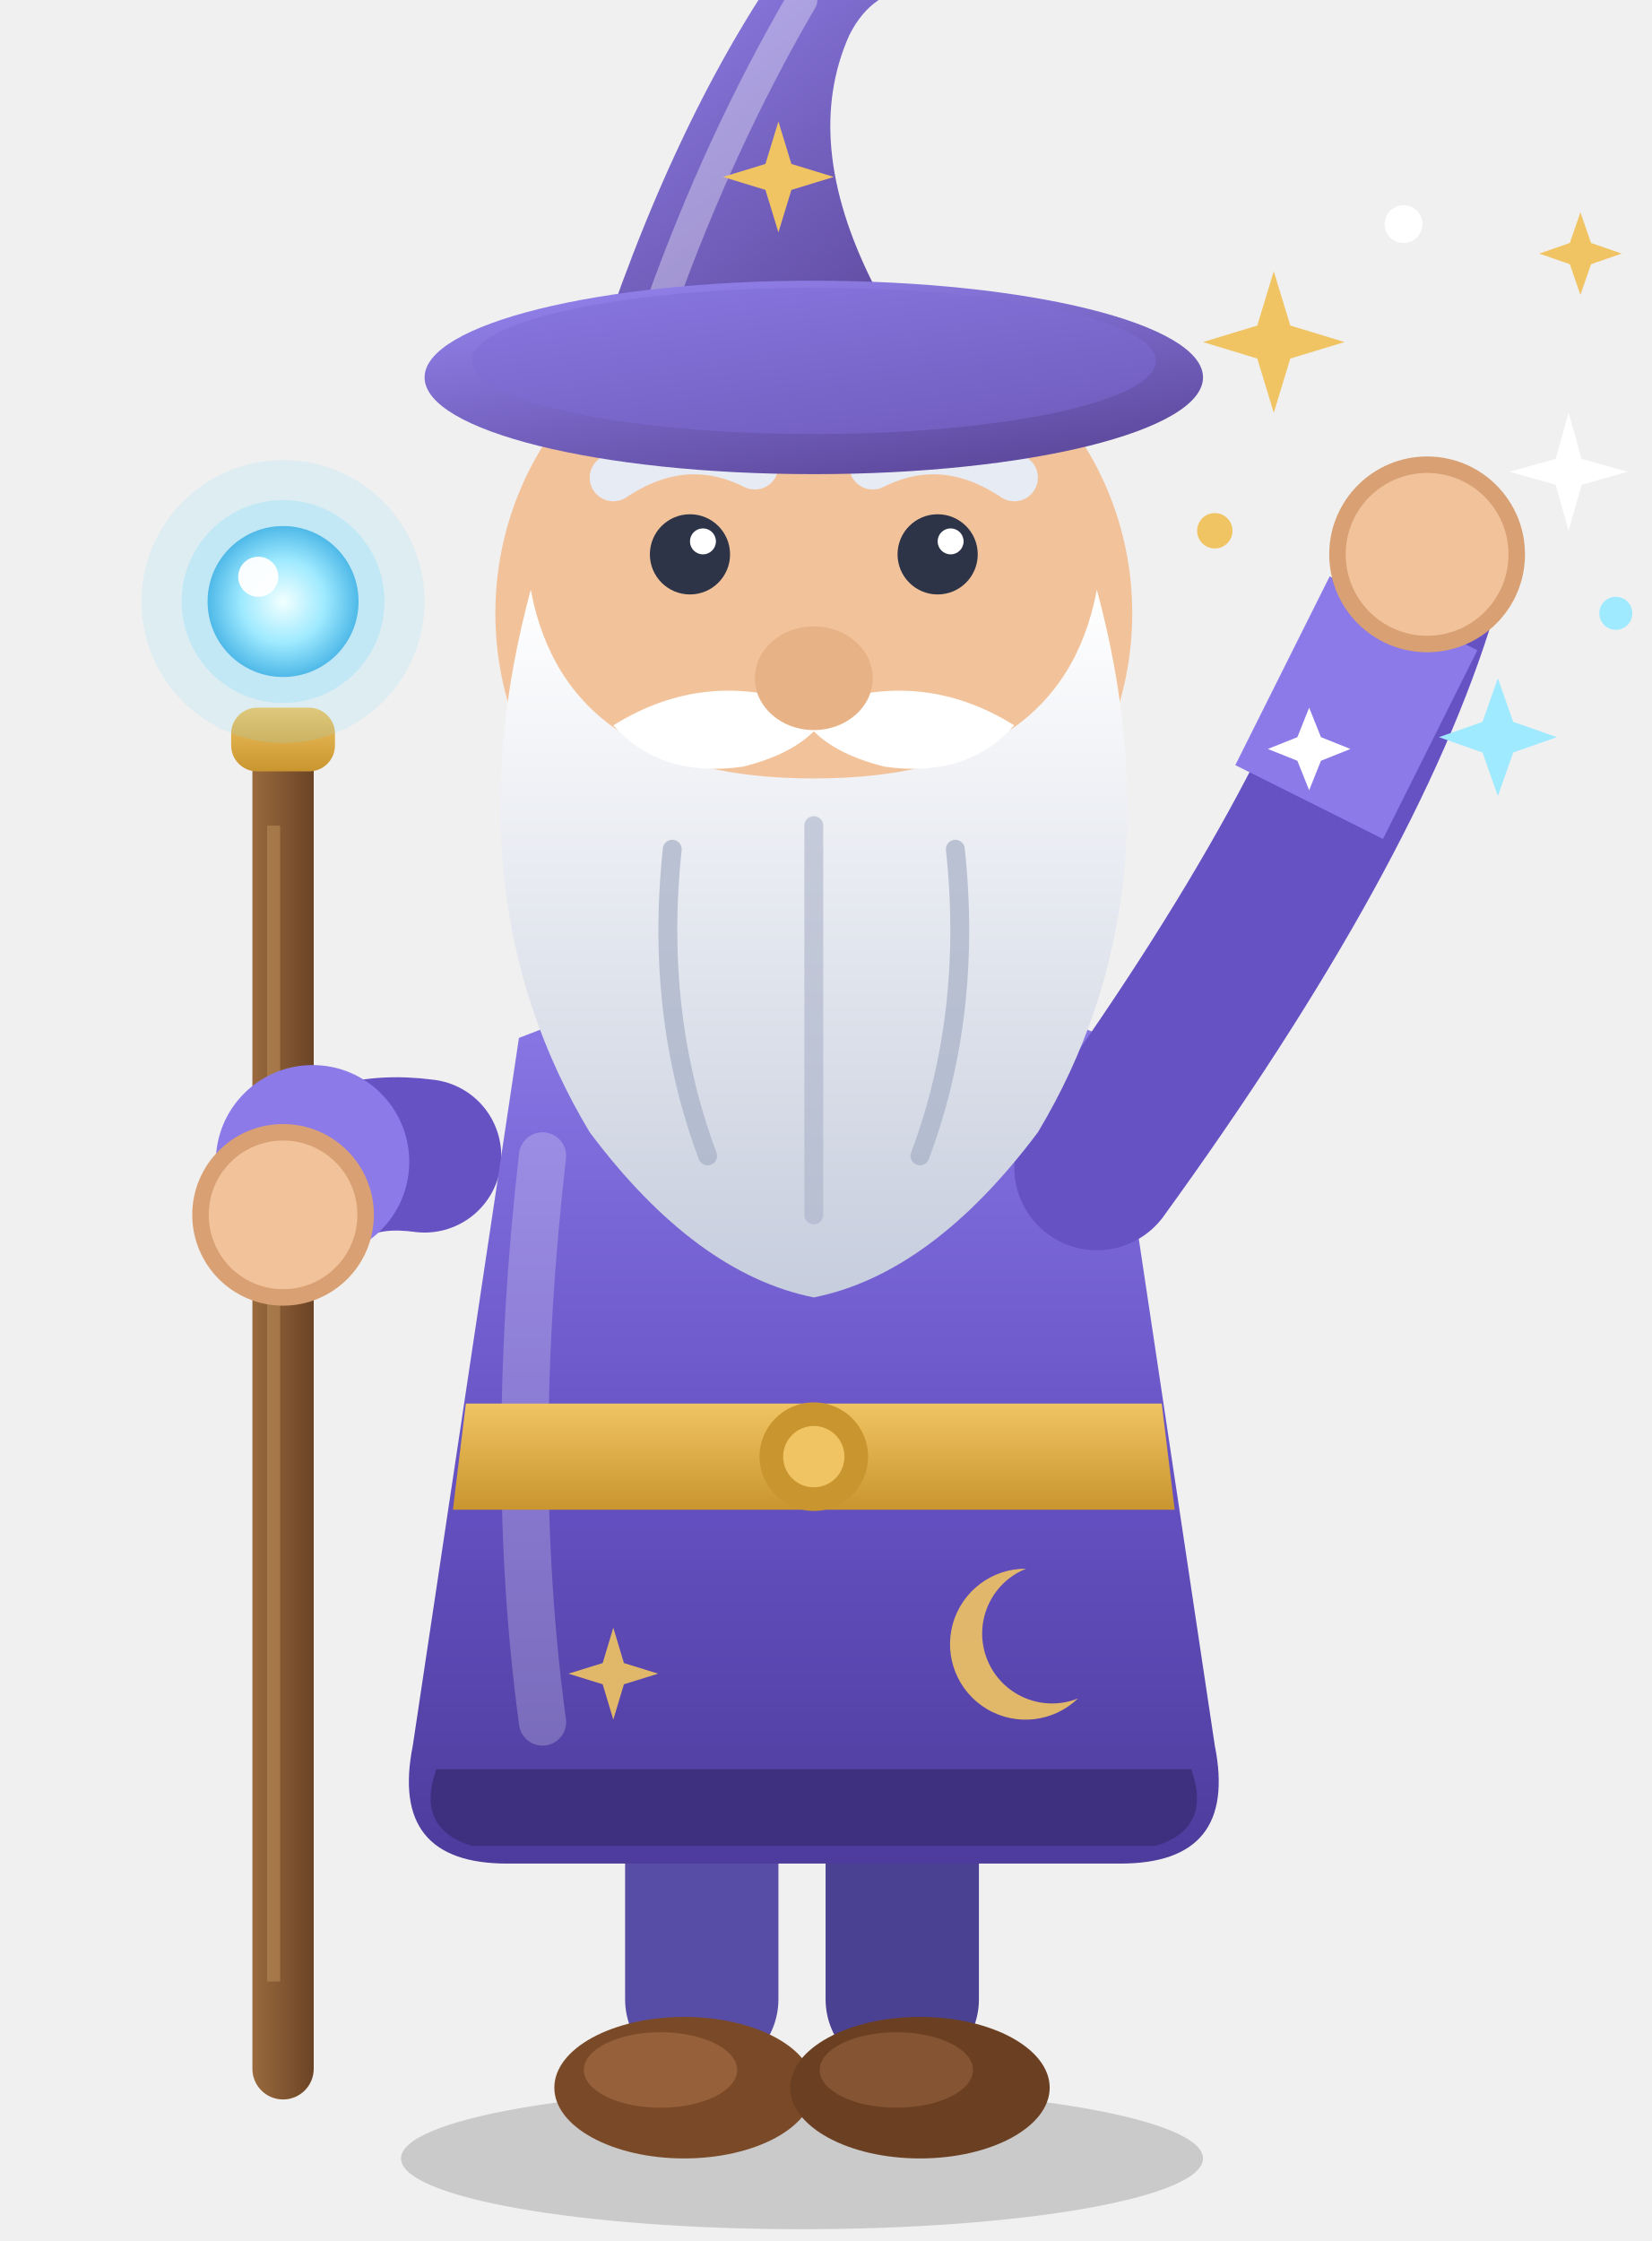
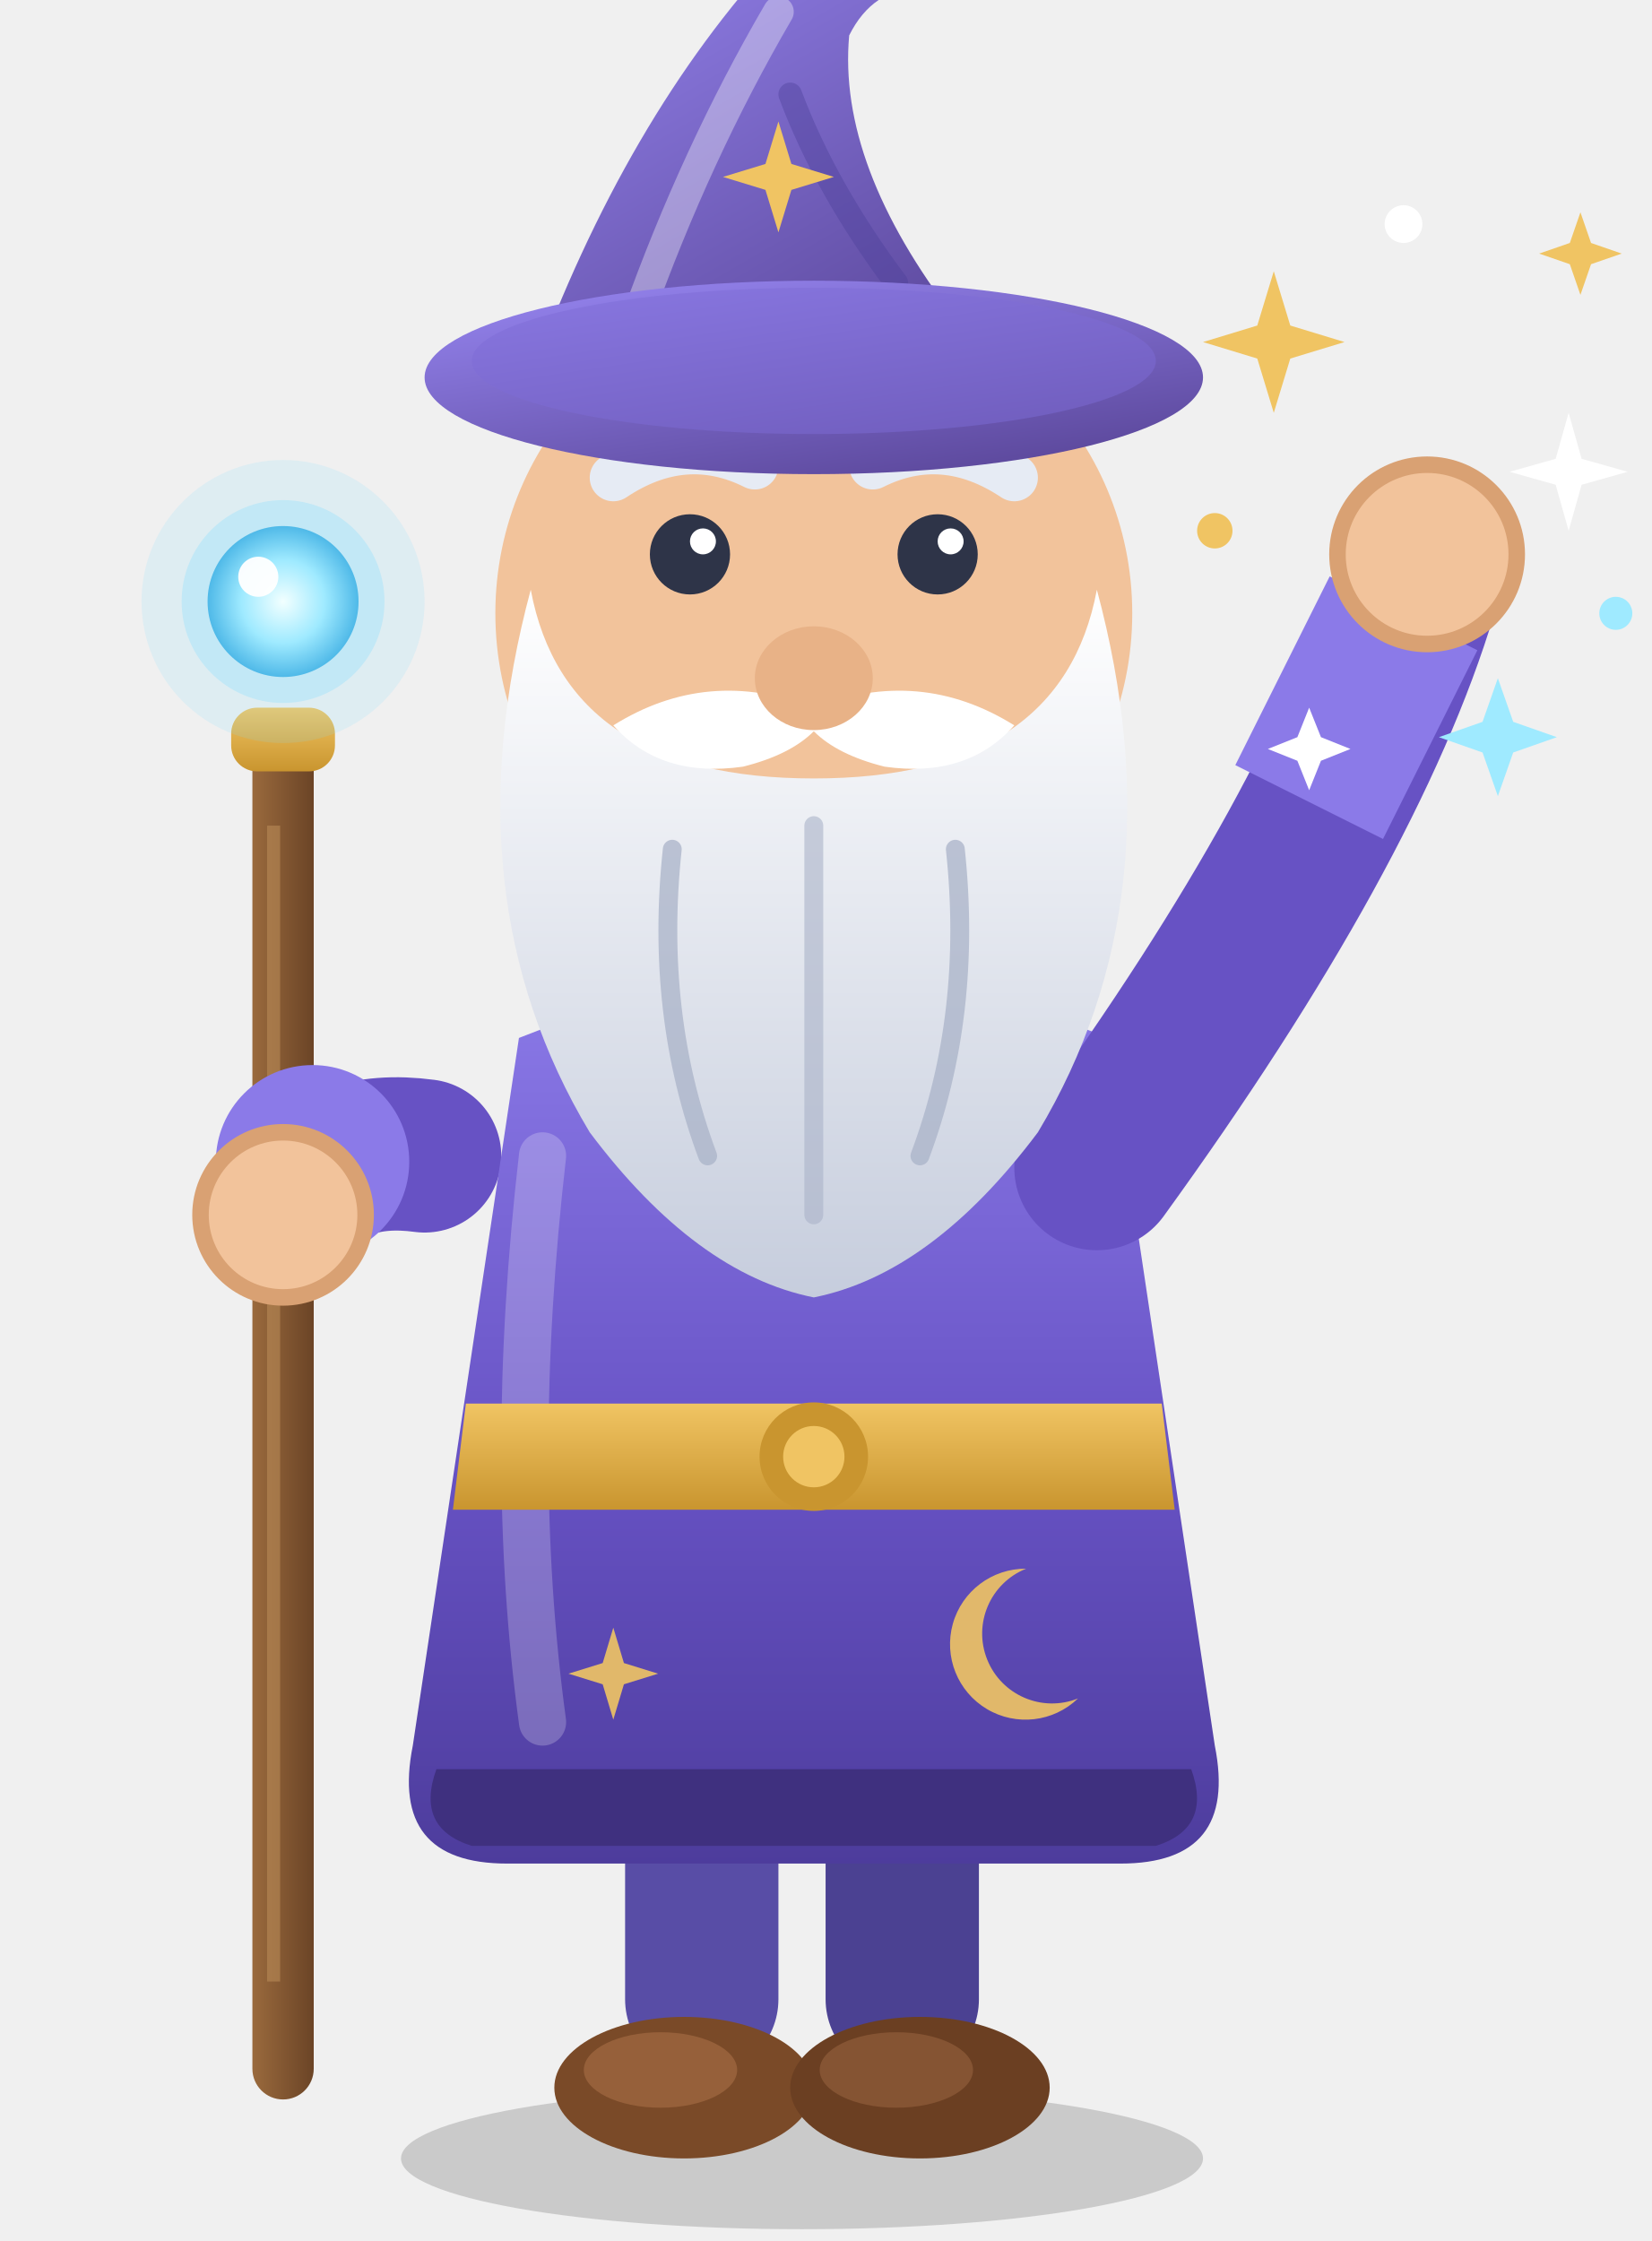
<svg xmlns="http://www.w3.org/2000/svg" viewBox="0 0 140 190" width="140" height="190">
  <defs>
    <linearGradient id="wizRobe" x1="0" y1="0" x2="0" y2="1">
      <stop offset="0" stop-color="#8b7ae8" />
      <stop offset="0.55" stop-color="#6752c4" />
      <stop offset="1" stop-color="#4d3c9c" />
    </linearGradient>
    <linearGradient id="wizHat" x1="0.2" y1="0" x2="0.8" y2="1">
      <stop offset="0" stop-color="#9382ec" />
      <stop offset="1" stop-color="#5a4699" />
    </linearGradient>
    <linearGradient id="wizBeard" x1="0" y1="0" x2="0" y2="1">
      <stop offset="0" stop-color="#ffffff" />
      <stop offset="1" stop-color="#c6cddd" />
    </linearGradient>
    <linearGradient id="wizGold" x1="0" y1="0" x2="0" y2="1">
      <stop offset="0" stop-color="#f0c463" />
      <stop offset="1" stop-color="#c9952f" />
    </linearGradient>
    <linearGradient id="wizWood" x1="0" y1="0" x2="1" y2="0">
      <stop offset="0" stop-color="#9a6a3d" />
      <stop offset="1" stop-color="#6b4426" />
    </linearGradient>
    <radialGradient id="wizOrbFill">
      <stop offset="0" stop-color="#f2ffff" />
      <stop offset="0.55" stop-color="#9feaff" />
      <stop offset="1" stop-color="#4fb9e8" />
    </radialGradient>
  </defs>
  <ellipse cx="68" cy="183" rx="34" ry="6" fill="#000000" opacity="0.16" />
  <g id="leg-left">
    <rect x="53" y="146" width="13" height="30" rx="6.5" fill="#584da6" />
    <ellipse cx="58" cy="177" rx="11" ry="6" fill="#7a4a28" />
    <ellipse cx="56" cy="175.5" rx="6.5" ry="3.2" fill="#96603a" />
  </g>
  <g id="leg-right">
    <rect x="70" y="146" width="13" height="30" rx="6.5" fill="#4b4192" />
    <ellipse cx="78" cy="177" rx="11" ry="6" fill="#6b3f22" />
    <ellipse cx="76" cy="175.5" rx="6.5" ry="3.2" fill="#855433" />
  </g>
  <g id="arm-rest">
    <path d="M36 98 Q28.5 97 25 102" stroke="#6752c4" stroke-width="13" stroke-linecap="round" fill="none" />
    <rect x="21.4" y="62" width="5.2" height="116" rx="2.6" fill="url(#wizWood)" />
    <line x1="23.2" y1="70" x2="23.2" y2="168" stroke="#b98b57" stroke-width="1.1" opacity="0.6" />
    <rect x="19.6" y="60" width="8.8" height="5.4" rx="2.2" fill="url(#wizGold)" />
    <g id="orb">
      <circle cx="24" cy="51" r="12" fill="#7fdcff" opacity="0.16" />
      <circle cx="24" cy="51" r="8.6" fill="#7fdcff" opacity="0.3" />
      <circle cx="24" cy="51" r="6.4" fill="url(#wizOrbFill)" />
      <circle cx="21.9" cy="48.9" r="1.7" fill="#ffffff" opacity="0.95" />
    </g>
    <circle cx="26.5" cy="98.5" r="8.2" fill="#8b7ae8" />
    <circle cx="24" cy="103" r="7" fill="#f2c39b" />
    <circle cx="24" cy="103" r="7" fill="none" stroke="#d9a173" stroke-width="1.4" />
  </g>
  <g id="body">
    <path d="M44 88 Q69 78 94 88 L103 148 Q105 158 95 158 L43 158 Q33 158 35 148 Z" fill="url(#wizRobe)" />
    <path d="M46 98 Q43 124 46 146" stroke="#ffffff" stroke-width="4" stroke-linecap="round" fill="none" opacity="0.22" />
    <path d="M37 150 L101 150 Q102.8 155 98 156.5 L40 156.5 Q35.2 155 37 150 Z" fill="#3f307f" />
    <path d="M39.5 119 L98.5 119 L99.6 128 L38.4 128 Z" fill="url(#wizGold)" />
    <circle cx="69" cy="123.5" r="4.6" fill="#c9952f" />
    <circle cx="69" cy="123.5" r="2.6" fill="#f0c463" />
    <path d="M52 138 L52.9 141 L55.8 141.9 L52.9 142.8 L52 145.8 L51.1 142.8 L48.2 141.9 L51.1 141 Z" fill="#f0c463" opacity="0.9" />
    <path d="M87 133 a6.4 6.4 0 1 0 4.4 11 a5.2 5.2 0 1 1 -4.4 -11 Z" fill="#f0c463" opacity="0.9" />
  </g>
  <g id="arm-wave">
    <path d="M93 99 Q114 70 120 50" stroke="#6752c4" stroke-width="14" stroke-linecap="round" fill="none" />
    <path d="M111 68 Q116 58 119 52" stroke="#8b7ae8" stroke-width="14" stroke-linecap="butt" fill="none" />
    <circle cx="121" cy="47" r="7.6" fill="#f2c39b" />
    <circle cx="121" cy="47" r="7.6" fill="none" stroke="#d9a173" stroke-width="1.4" />
  </g>
  <g id="head">
    <circle cx="69" cy="52" r="27" fill="#f2c39b" />
    <g id="beard">
      <path d="M45 50 Q38 76 50 96 Q59 108 69 110 Q79 108 88 96 Q100 76 93 50 Q90 66 69 66 Q48 66 45 50 Z" fill="url(#wizBeard)" />
      <path d="M57 72 Q55.5 86 60 98" stroke="#aab3c8" stroke-width="1.6" stroke-linecap="round" fill="none" opacity="0.75" />
      <path d="M81 72 Q82.5 86 78 98" stroke="#aab3c8" stroke-width="1.6" stroke-linecap="round" fill="none" opacity="0.75" />
      <path d="M69 70 L69 103" stroke="#aab3c8" stroke-width="1.6" stroke-linecap="round" opacity="0.6" />
      <path d="M69 60 Q60 56.5 52 61.5 Q56 66 63 65 Q67 64 69 62 Q71 64 75 65 Q82 66 86 61.5 Q78 56.5 69 60 Z" fill="#ffffff" />
    </g>
    <ellipse cx="69" cy="57.5" rx="5" ry="4.4" fill="#e8b287" />
    <g id="eyes">
      <circle cx="58.5" cy="47" r="3.4" fill="#2e3448" />
      <circle cx="79.5" cy="47" r="3.4" fill="#2e3448" />
      <circle cx="59.6" cy="45.9" r="1.1" fill="#ffffff" />
      <circle cx="80.6" cy="45.9" r="1.1" fill="#ffffff" />
    </g>
    <path d="M52 40.5 Q58 36.5 64 39.5" stroke="#e6ebf4" stroke-width="4" stroke-linecap="round" fill="none" />
    <path d="M74 39.5 Q80 36.5 86 40.5" stroke="#e6ebf4" stroke-width="4" stroke-linecap="round" fill="none" />
    <g id="hat">
-       <path d="M50 32 Q57 10 67 -4 Q69 -7 73 -8 Q79 -9 81 -5 Q82 -2 78 -1 Q74 -1 72 3 Q68 12 74 24 Q77 29 80 32 Q66 27 50 32 Z" fill="url(#wizHat)" />
-       <path d="M56 26 Q61 12 68 0" stroke="#ffffff" stroke-width="2.6" stroke-linecap="round" fill="none" opacity="0.35" />
+       <path d="M45 32 Q53 10 66 -4 Q69 -7 73 -8 Q79 -9 81 -5 Q82 -2 78 -1 Q74 -1 72 3 Q71 14 81 27 Q84 30 87 32 Q66 26 45 32 Z" fill="url(#wizHat)" />
+       <path d="M54 27 Q59 13 66 1" stroke="#ffffff" stroke-width="2.6" stroke-linecap="round" fill="none" opacity="0.35" />
+       <path d="M67 8 Q70 16 76 24" stroke="#4a3e99" stroke-width="2" stroke-linecap="round" fill="none" opacity="0.4" />
      <path d="M66 10.3 L67.1 13.9 L70.7 15 L67.1 16.1 L66 19.7 L64.9 16.1 L61.3 15 L64.9 13.9 Z" fill="#f0c463" />
      <ellipse cx="69" cy="32" rx="33" ry="8.2" fill="url(#wizHat)" />
      <ellipse cx="69" cy="30.6" rx="29" ry="6.2" fill="#7d6bd6" opacity="0.5" />
    </g>
  </g>
  <g id="sparkles">
    <path d="M108 23 L109.4 27.6 L114 29 L109.4 30.4 L108 35 L106.6 30.4 L102 29 L106.6 27.6 Z" fill="#f0c463" />
    <path d="M133 35 L134.1 38.9 L138 40 L134.1 41.1 L133 45 L131.9 41.1 L128 40 L131.9 38.9 Z" fill="#ffffff" />
    <path d="M127 57.5 L128.3 61.2 L132 62.5 L128.3 63.8 L127 67.5 L125.7 63.8 L122 62.5 L125.7 61.2 Z" fill="#9feaff" />
    <path d="M111 60 L112 62.5 L114.5 63.5 L112 64.5 L111 67 L110 64.5 L107.5 63.5 L110 62.5 Z" fill="#ffffff" />
    <path d="M134 18 L134.9 20.6 L137.5 21.5 L134.9 22.4 L134 25 L133.1 22.4 L130.5 21.5 L133.1 20.6 Z" fill="#f0c463" />
    <circle cx="119" cy="19" r="1.6" fill="#ffffff" />
    <circle cx="137" cy="52" r="1.4" fill="#9feaff" />
    <circle cx="103" cy="45" r="1.5" fill="#f0c463" />
  </g>
</svg>
